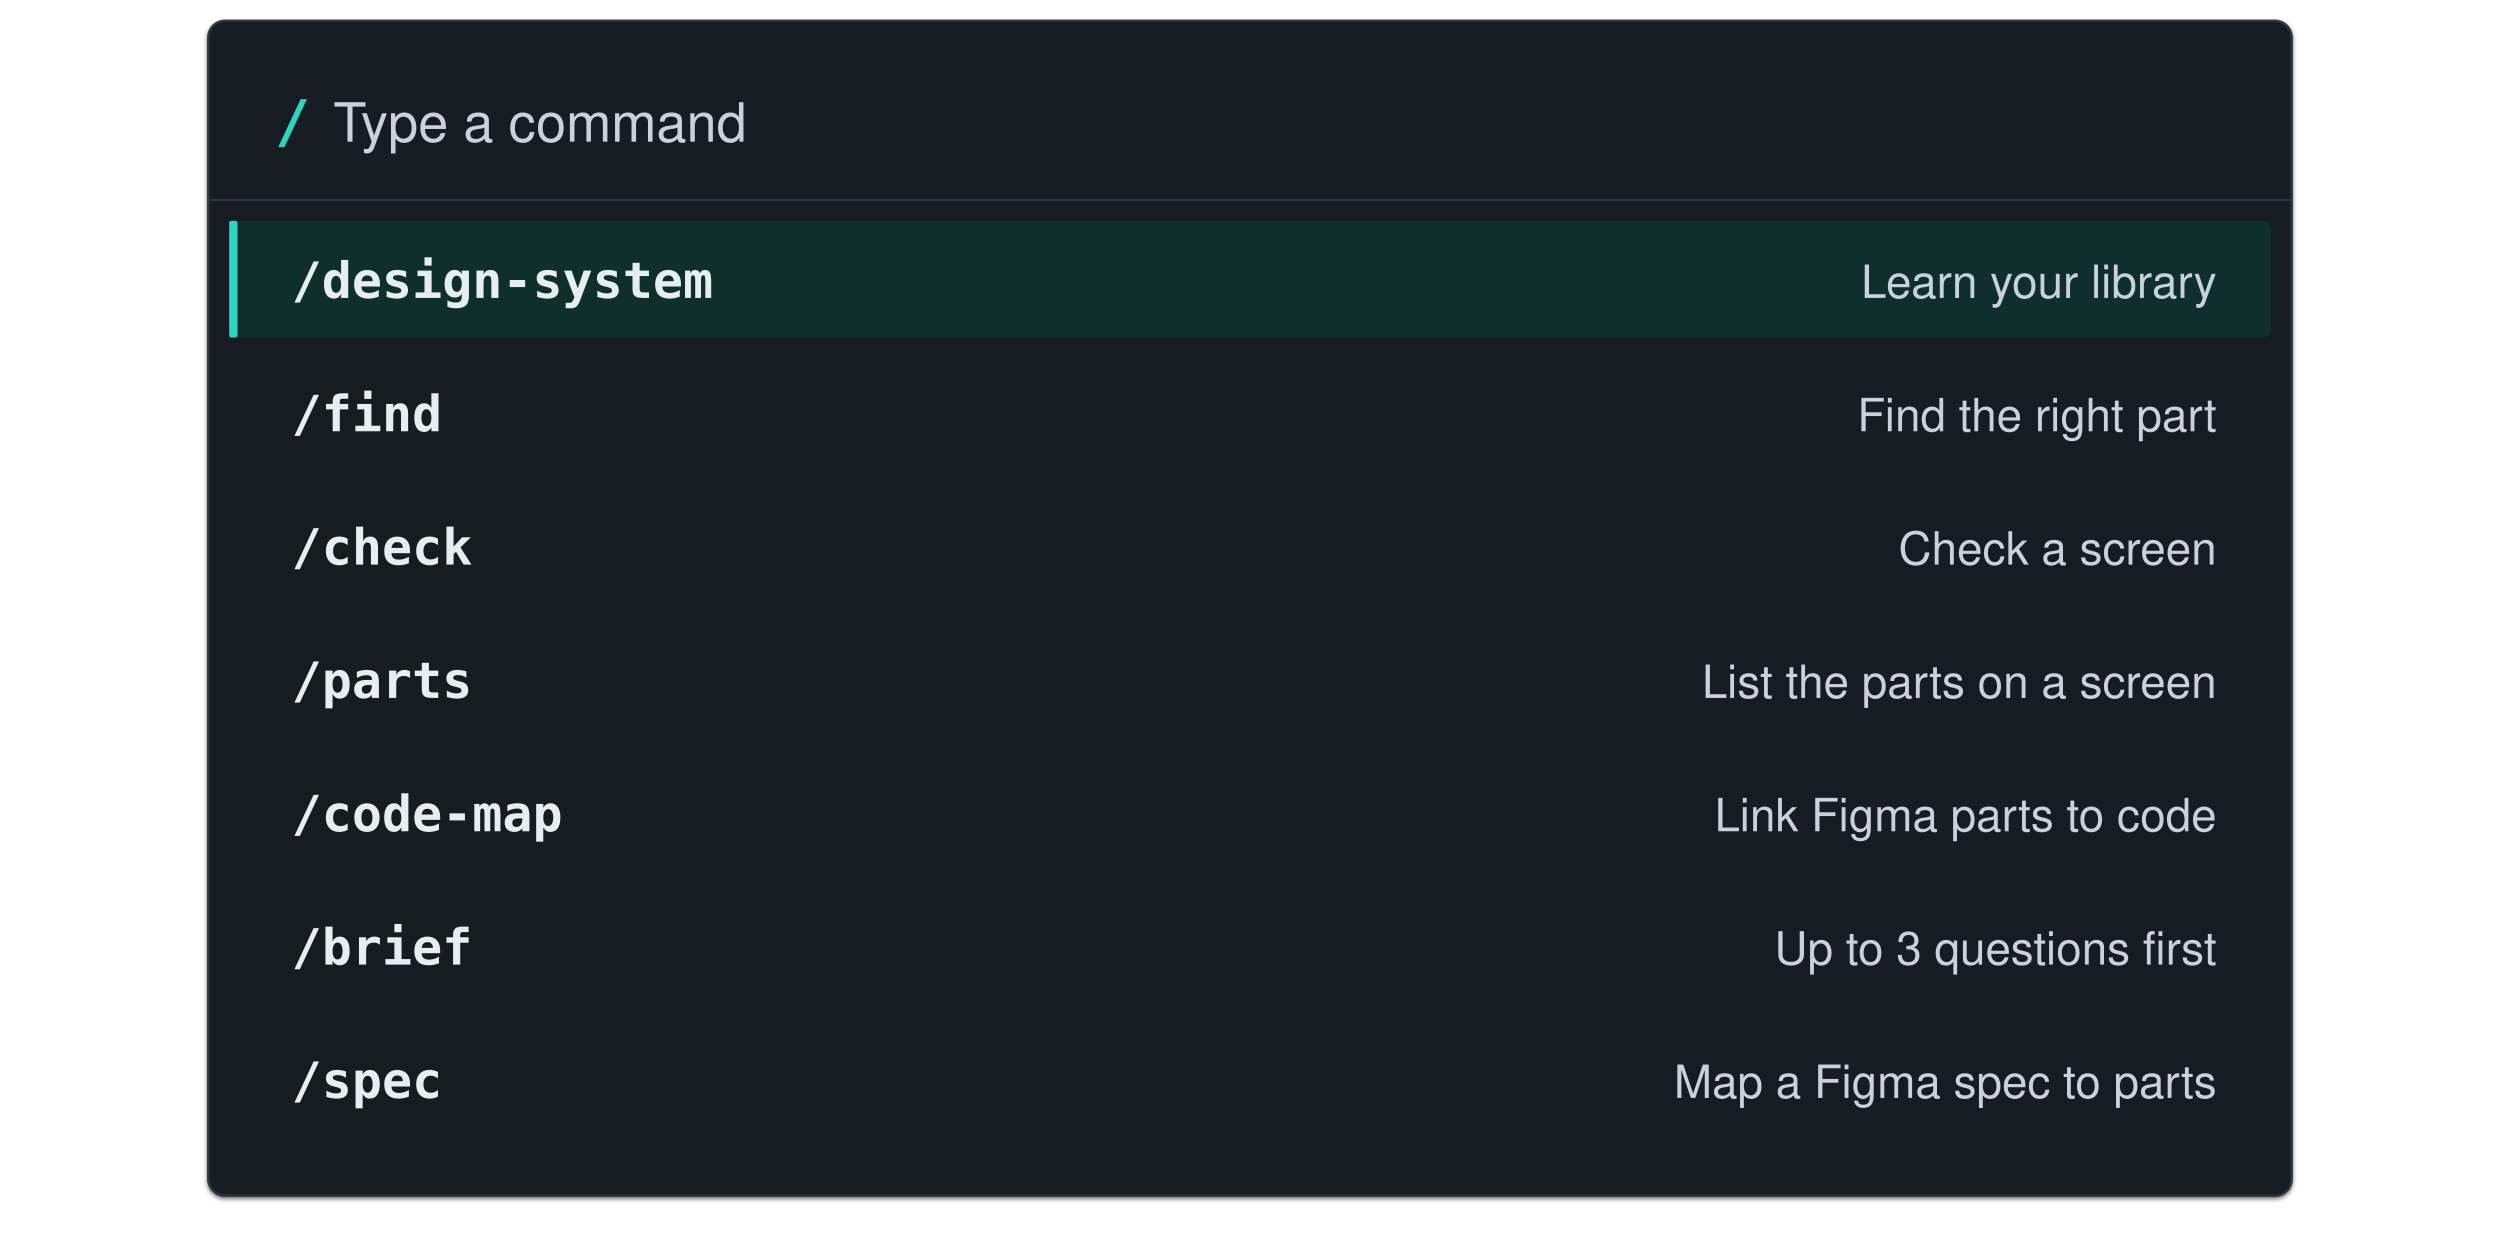
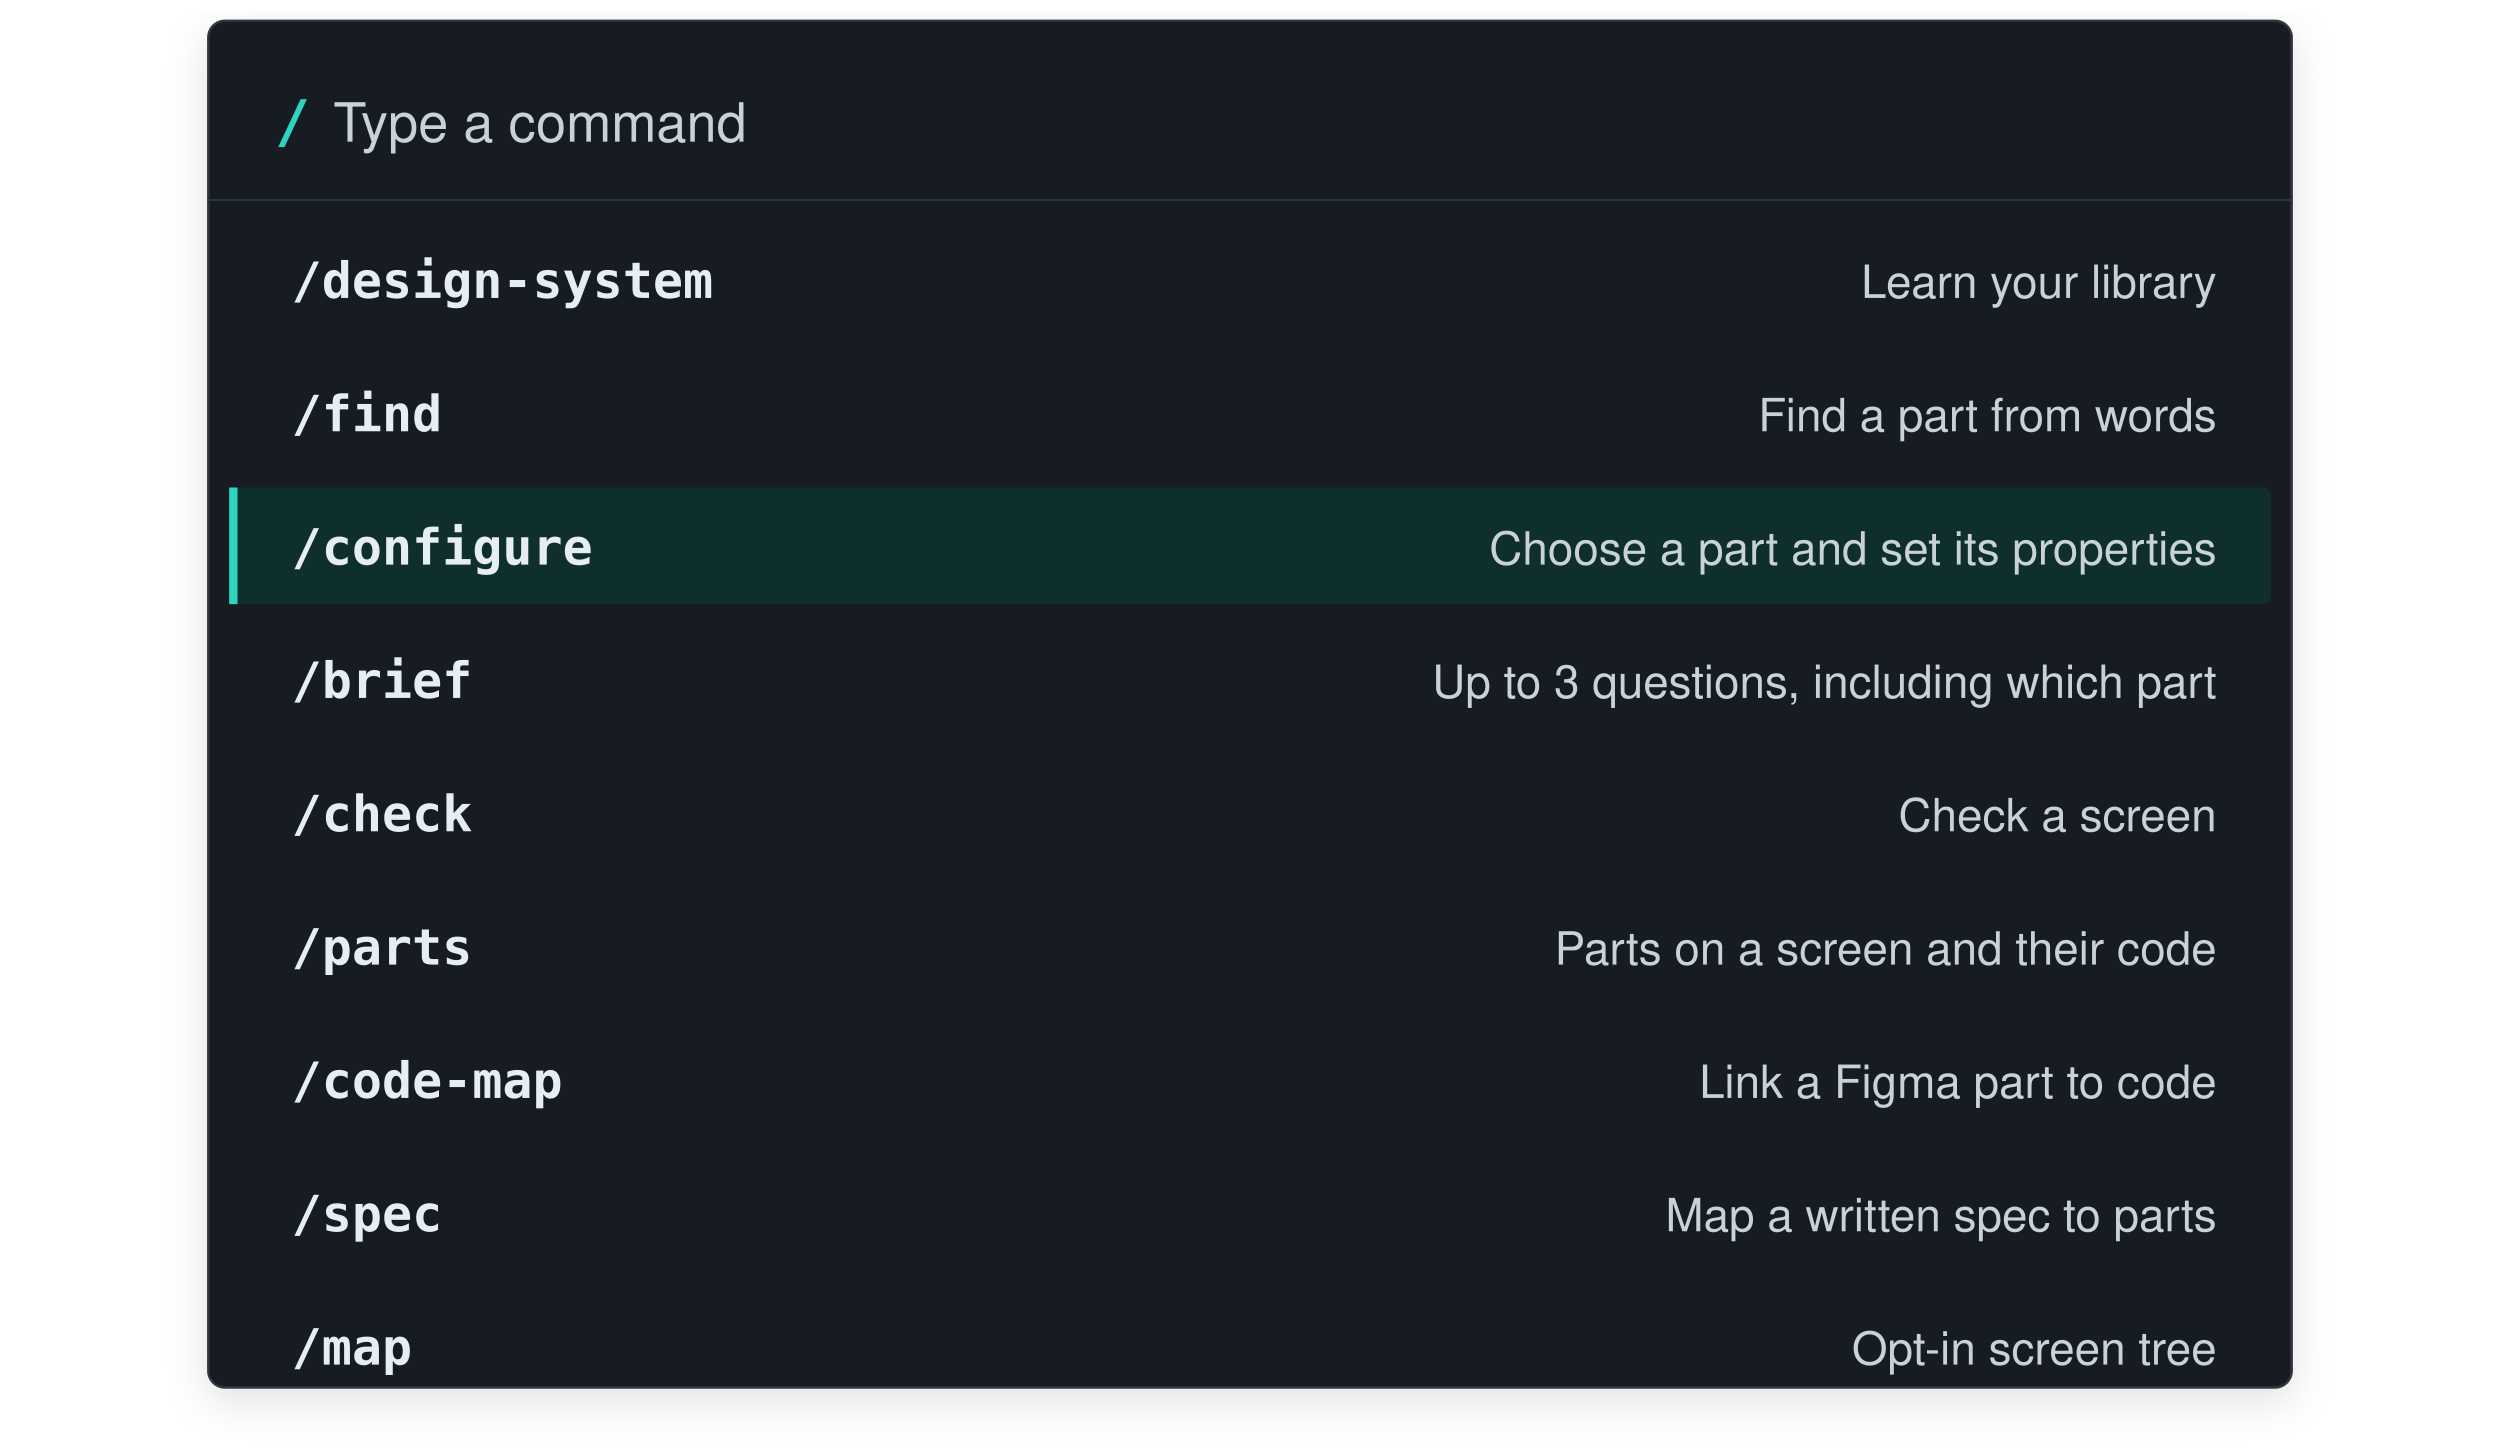
- <svg xmlns="http://www.w3.org/2000/svg" viewBox="0 0 1200 604" width="1200" height="604" role="img">
+ <svg xmlns="http://www.w3.org/2000/svg" viewBox="0 0 1200 696" width="1200" height="696" role="img">
  <defs>
    <filter id="s" x="-20%" y="-20%" width="140%" height="160%">
-       <feDropShadow dx="0" dy="6" stdDeviation="10" flood-color="#000000" flood-opacity=".55" />
-       <feDropShadow dx="0" dy="1" stdDeviation="1" flood-color="#000000" flood-opacity=".55" />
+       <feDropShadow dx="0" dy="6" stdDeviation="10" flood-color="#000000" flood-opacity=".12" />
    </filter>
-     <pattern id="g" width="24" height="24" patternUnits="userSpaceOnUse">
-       <circle cx="2" cy="2" r="1.2" fill="#30363D" />
-     </pattern>
-     <linearGradient id="fade" x1="0" x2="0" y1="0" y2="1">
-       <stop offset="0" stop-color="#fff" stop-opacity="1" />
-       <stop offset="1" stop-color="#fff" stop-opacity="0" />
-     </linearGradient>
-     <mask id="m">
-       <rect width="1200" height="2000" fill="url(#fade)" />
-     </mask>
  </defs>
-   <rect x="100" y="10" width="1000" height="564" rx="8" fill="#161B22" stroke="#30363D" stroke-width="1.2" filter="url(#s)" />
-   <text x="132" y="68" font-family="ui-monospace,'SF Mono',Menlo,Consolas,monospace" font-size="28" font-weight="800" fill="#2DD4BF" text-anchor="start">/</text>
-   <text x="160" y="68" font-family="-apple-system,'Segoe UI',Helvetica,Arial,sans-serif" font-size="26" font-weight="400" fill="#C9D1D9" text-anchor="start">Type a command</text>
-   <path d="M100 96 H1100" stroke="#30363D" stroke-width="1" fill="none" stroke-linecap="round" stroke-linejoin="round" />
-   <rect x="110" y="106" width="980" height="56" rx="4" fill="#0E2F2C" stroke="none" stroke-width="1" />
-   <rect x="110" y="106" width="4" height="56" rx="1" fill="#2DD4BF" stroke="none" stroke-width="1" />
-   <text x="140" y="143" font-family="ui-monospace,'SF Mono',Menlo,Consolas,monospace" font-size="24" font-weight="700" fill="#E6EDF3" text-anchor="start">/design-system</text>
-   <text x="1064" y="143" font-family="-apple-system,'Segoe UI',Helvetica,Arial,sans-serif" font-size="22" font-weight="400" fill="#C9D1D9" text-anchor="end">Learn your library</text>
-   <text x="140" y="207" font-family="ui-monospace,'SF Mono',Menlo,Consolas,monospace" font-size="24" font-weight="700" fill="#E6EDF3" text-anchor="start">/find</text>
-   <text x="1064" y="207" font-family="-apple-system,'Segoe UI',Helvetica,Arial,sans-serif" font-size="22" font-weight="400" fill="#C9D1D9" text-anchor="end">Find the right part</text>
-   <text x="140" y="271" font-family="ui-monospace,'SF Mono',Menlo,Consolas,monospace" font-size="24" font-weight="700" fill="#E6EDF3" text-anchor="start">/check</text>
-   <text x="1064" y="271" font-family="-apple-system,'Segoe UI',Helvetica,Arial,sans-serif" font-size="22" font-weight="400" fill="#C9D1D9" text-anchor="end">Check a screen</text>
-   <text x="140" y="335" font-family="ui-monospace,'SF Mono',Menlo,Consolas,monospace" font-size="24" font-weight="700" fill="#E6EDF3" text-anchor="start">/parts</text>
-   <text x="1064" y="335" font-family="-apple-system,'Segoe UI',Helvetica,Arial,sans-serif" font-size="22" font-weight="400" fill="#C9D1D9" text-anchor="end">List the parts on a screen</text>
-   <text x="140" y="399" font-family="ui-monospace,'SF Mono',Menlo,Consolas,monospace" font-size="24" font-weight="700" fill="#E6EDF3" text-anchor="start">/code-map</text>
-   <text x="1064" y="399" font-family="-apple-system,'Segoe UI',Helvetica,Arial,sans-serif" font-size="22" font-weight="400" fill="#C9D1D9" text-anchor="end">Link Figma parts to code</text>
-   <text x="140" y="463" font-family="ui-monospace,'SF Mono',Menlo,Consolas,monospace" font-size="24" font-weight="700" fill="#E6EDF3" text-anchor="start">/brief</text>
-   <text x="1064" y="463" font-family="-apple-system,'Segoe UI',Helvetica,Arial,sans-serif" font-size="22" font-weight="400" fill="#C9D1D9" text-anchor="end">Up to 3 questions first</text>
-   <text x="140" y="527" font-family="ui-monospace,'SF Mono',Menlo,Consolas,monospace" font-size="24" font-weight="700" fill="#E6EDF3" text-anchor="start">/spec</text>
-   <text x="1064" y="527" font-family="-apple-system,'Segoe UI',Helvetica,Arial,sans-serif" font-size="22" font-weight="400" fill="#C9D1D9" text-anchor="end">Map a Figma spec to parts</text>
+   <rect x="100" y="10" width="1000" height="656" rx="8" fill="#161B22" stroke="#30363D" stroke-width="1.2" filter="url(#s)" />
+   <text x="132" y="68" font-family="ui-monospace,Menlo,Consolas,monospace" font-size="28" font-weight="800" fill="#2DD4BF">/</text>
+   <text x="160" y="68" font-family="-apple-system,Segoe UI,Helvetica,Arial,sans-serif" font-size="26" fill="#C9D1D9">Type a command</text>
+   <path d="M100 96 H1100" stroke="#30363D" stroke-width="1" />
+   <text x="140" y="143" font-family="ui-monospace,Menlo,Consolas,monospace" font-size="24" font-weight="700" fill="#E6EDF3">/design-system</text>
+   <text x="1064" y="143" font-family="-apple-system,Segoe UI,Helvetica,Arial,sans-serif" font-size="22" fill="#C9D1D9" text-anchor="end">Learn your library</text>
+   <text x="140" y="207" font-family="ui-monospace,Menlo,Consolas,monospace" font-size="24" font-weight="700" fill="#E6EDF3">/find</text>
+   <text x="1064" y="207" font-family="-apple-system,Segoe UI,Helvetica,Arial,sans-serif" font-size="22" fill="#C9D1D9" text-anchor="end">Find a part from words</text>
+   <rect x="110" y="234" width="980" height="56" rx="4" fill="#0E2F2C" />
+   <rect x="110" y="234" width="4" height="56" fill="#2DD4BF" />
+   <text x="140" y="271" font-family="ui-monospace,Menlo,Consolas,monospace" font-size="24" font-weight="700" fill="#E6EDF3">/configure</text>
+   <text x="1064" y="271" font-family="-apple-system,Segoe UI,Helvetica,Arial,sans-serif" font-size="22" fill="#C9D1D9" text-anchor="end">Choose a part and set its properties</text>
+   <text x="140" y="335" font-family="ui-monospace,Menlo,Consolas,monospace" font-size="24" font-weight="700" fill="#E6EDF3">/brief</text>
+   <text x="1064" y="335" font-family="-apple-system,Segoe UI,Helvetica,Arial,sans-serif" font-size="22" fill="#C9D1D9" text-anchor="end">Up to 3 questions, including which part</text>
+   <text x="140" y="399" font-family="ui-monospace,Menlo,Consolas,monospace" font-size="24" font-weight="700" fill="#E6EDF3">/check</text>
+   <text x="1064" y="399" font-family="-apple-system,Segoe UI,Helvetica,Arial,sans-serif" font-size="22" fill="#C9D1D9" text-anchor="end">Check a screen</text>
+   <text x="140" y="463" font-family="ui-monospace,Menlo,Consolas,monospace" font-size="24" font-weight="700" fill="#E6EDF3">/parts</text>
+   <text x="1064" y="463" font-family="-apple-system,Segoe UI,Helvetica,Arial,sans-serif" font-size="22" fill="#C9D1D9" text-anchor="end">Parts on a screen and their code</text>
+   <text x="140" y="527" font-family="ui-monospace,Menlo,Consolas,monospace" font-size="24" font-weight="700" fill="#E6EDF3">/code-map</text>
+   <text x="1064" y="527" font-family="-apple-system,Segoe UI,Helvetica,Arial,sans-serif" font-size="22" fill="#C9D1D9" text-anchor="end">Link a Figma part to code</text>
+   <text x="140" y="591" font-family="ui-monospace,Menlo,Consolas,monospace" font-size="24" font-weight="700" fill="#E6EDF3">/spec</text>
+   <text x="1064" y="591" font-family="-apple-system,Segoe UI,Helvetica,Arial,sans-serif" font-size="22" fill="#C9D1D9" text-anchor="end">Map a written spec to parts</text>
+   <text x="140" y="655" font-family="ui-monospace,Menlo,Consolas,monospace" font-size="24" font-weight="700" fill="#E6EDF3">/map</text>
+   <text x="1064" y="655" font-family="-apple-system,Segoe UI,Helvetica,Arial,sans-serif" font-size="22" fill="#C9D1D9" text-anchor="end">Opt-in screen tree</text>
</svg>
